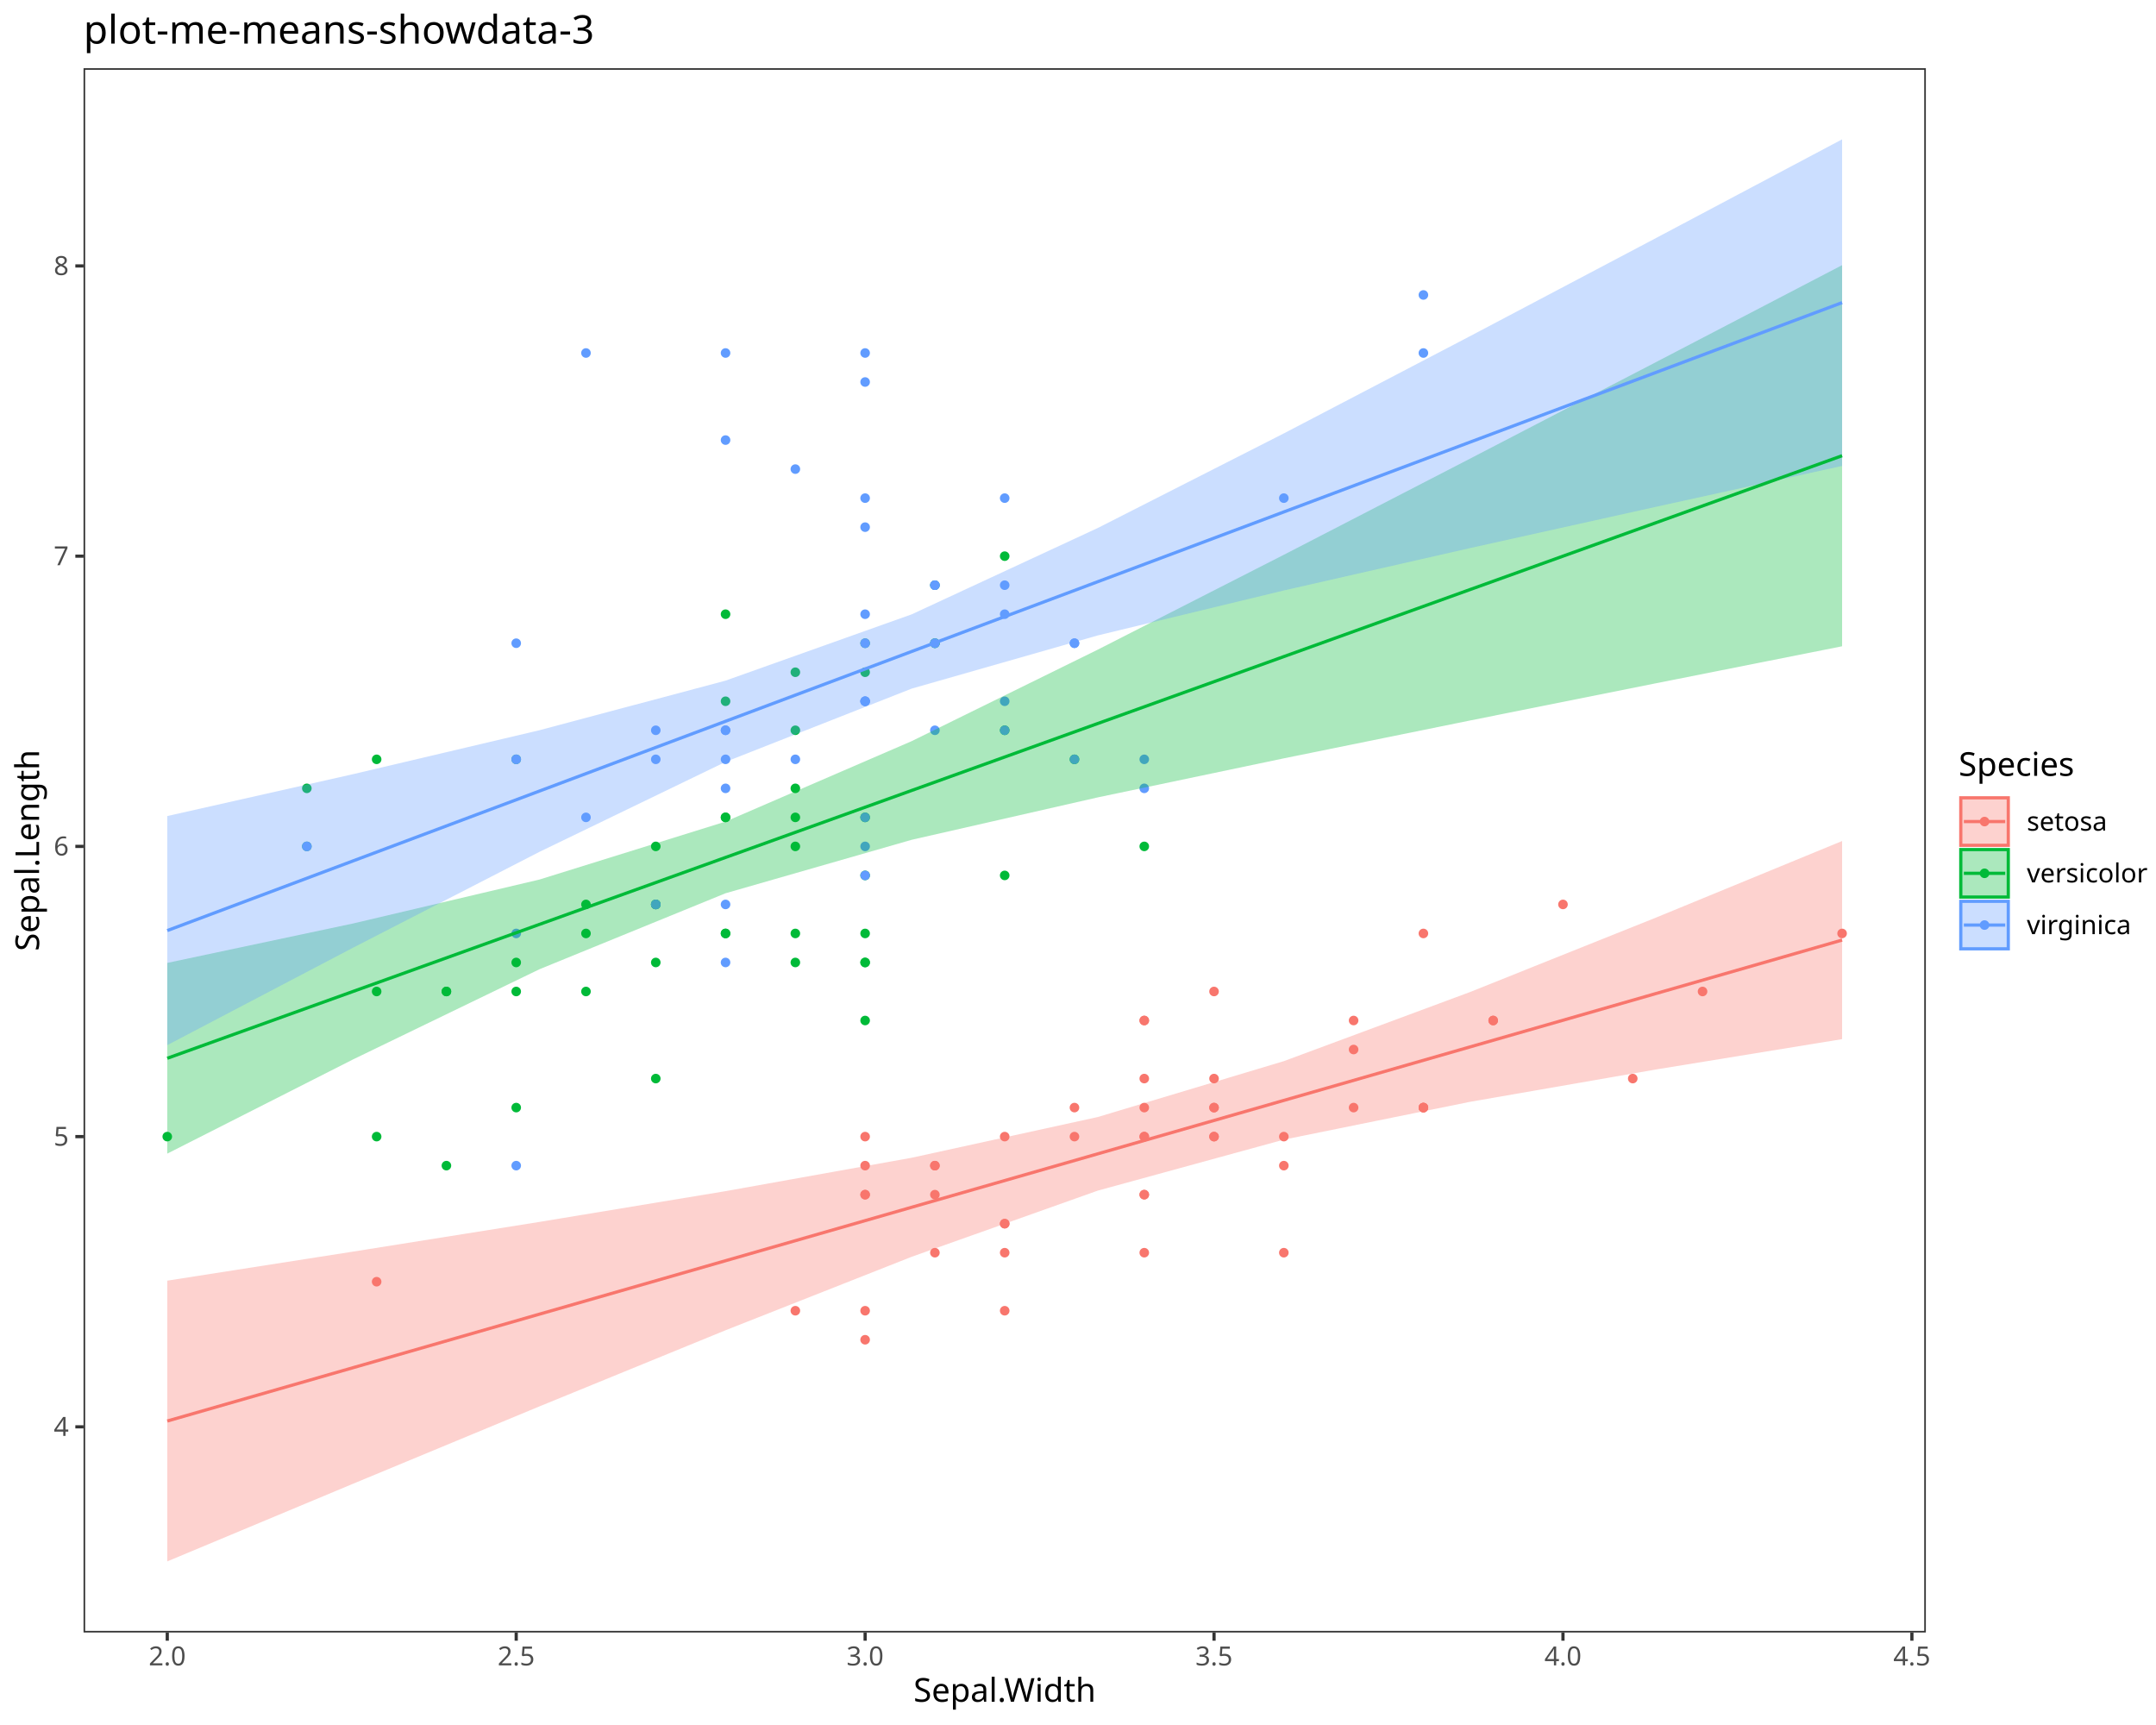
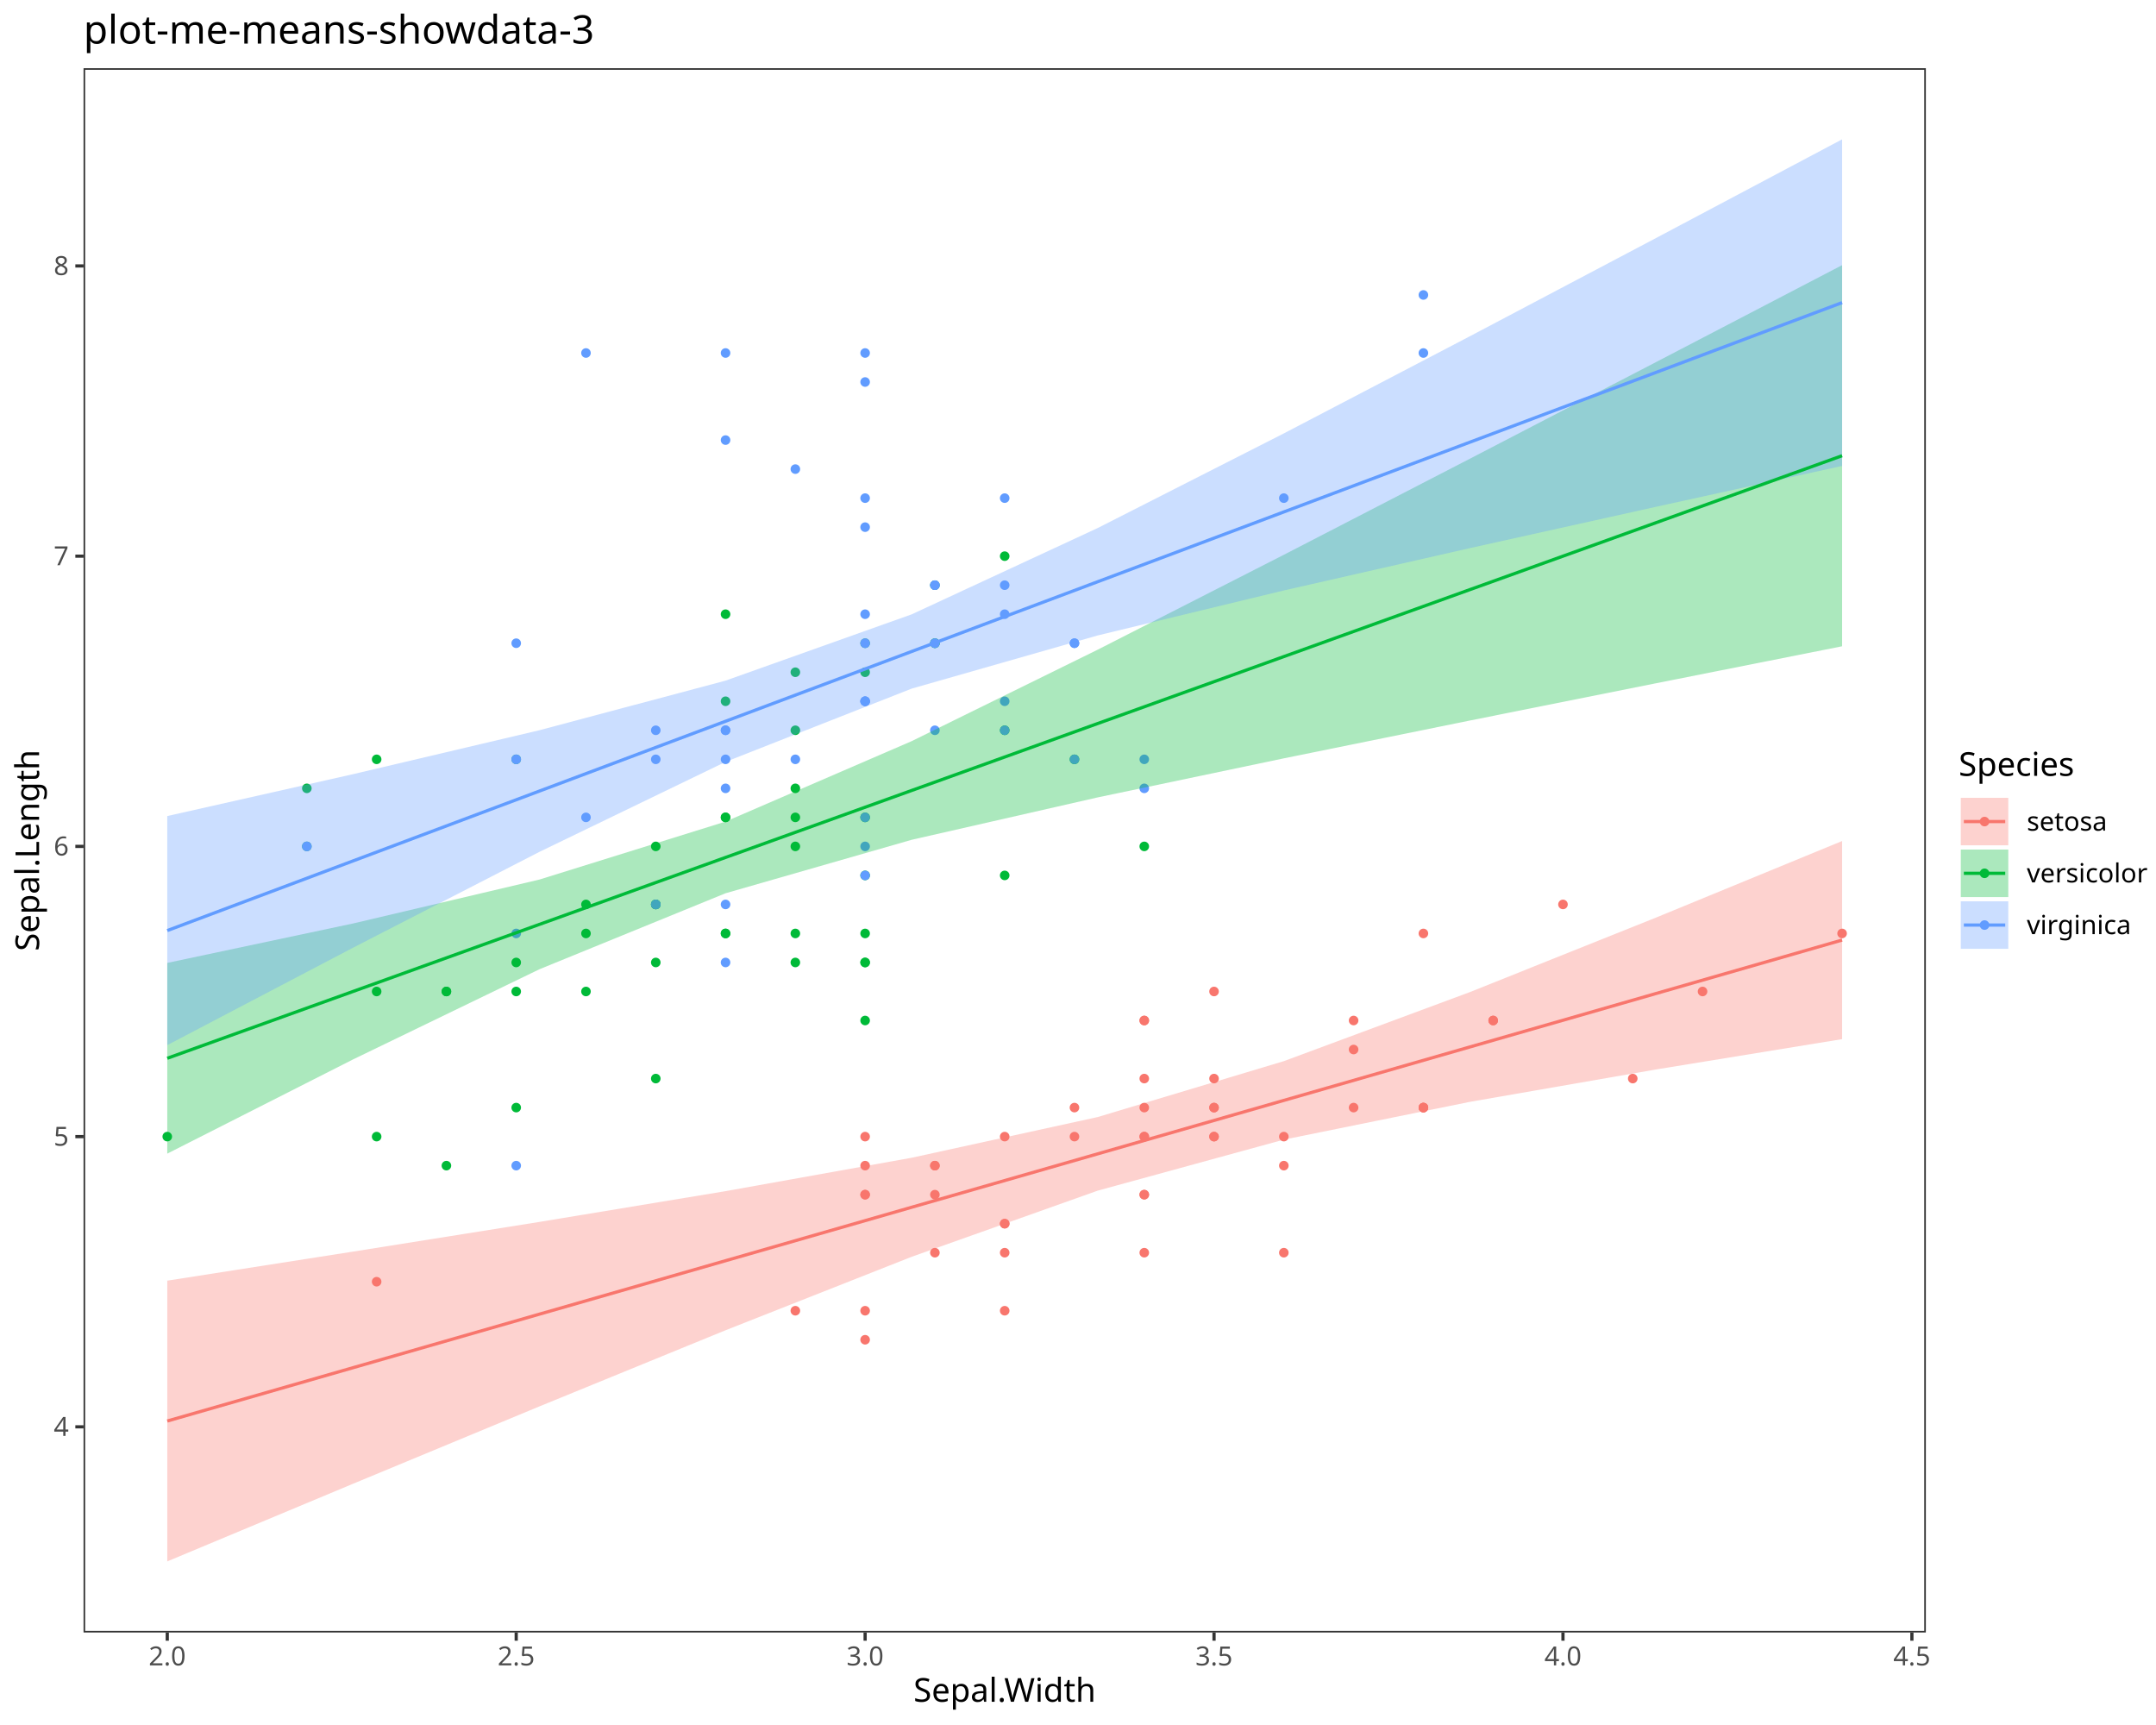
<svg xmlns="http://www.w3.org/2000/svg" class="svglite" data-engine-version="2.0" width="720.00pt" height="576.00pt" viewBox="0 0 720.00 576.00">
  <defs>
    <style type="text/css">
    .svglite line, .svglite polyline, .svglite polygon, .svglite path, .svglite rect, .svglite circle {
      fill: none;
      stroke: #000000;
      stroke-linecap: round;
      stroke-linejoin: round;
      stroke-miterlimit: 10.00;
    }
  </style>
  </defs>
  <rect width="100%" height="100%" style="stroke: none; fill: #FFFFFF;" />
  <defs>
    <clipPath id="cpMC4wMHw3MjAuMDB8MC4wMHw1NzYuMDA=">
      <rect x="0.00" y="0.00" width="720.00" height="576.00" />
    </clipPath>
  </defs>
  <g clip-path="url(#cpMC4wMHw3MjAuMDB8MC4wMHw1NzYuMDA=)">
    <rect x="0.00" y="0.00" width="720.00" height="576.00" style="stroke-width: 1.07; stroke: #FFFFFF; fill: #FFFFFF;" />
  </g>
  <defs>
    <clipPath id="cpMjcuOTB8NjQzLjE0fDIyLjc4fDU0NS4xMQ==">
      <rect x="27.90" y="22.78" width="615.24" height="522.33" />
    </clipPath>
  </defs>
  <g clip-path="url(#cpMjcuOTB8NjQzLjE0fDIyLjc4fDU0NS4xMQ==)">
    <rect x="27.90" y="22.78" width="615.24" height="522.33" style="stroke-width: 1.07; stroke: none; fill: #FFFFFF;" />
    <circle cx="405.43" cy="369.84" r="1.60" style="stroke-width: 0.00; stroke: none; fill: #F8766D;" />
    <circle cx="288.91" cy="389.22" r="1.60" style="stroke-width: 0.00; stroke: none; fill: #F8766D;" />
    <circle cx="335.52" cy="408.60" r="1.60" style="stroke-width: 0.00; stroke: none; fill: #F8766D;" />
    <circle cx="312.21" cy="418.29" r="1.60" style="stroke-width: 0.00; stroke: none; fill: #F8766D;" />
    <circle cx="428.74" cy="379.53" r="1.60" style="stroke-width: 0.00; stroke: none; fill: #F8766D;" />
    <circle cx="498.65" cy="340.76" r="1.60" style="stroke-width: 0.00; stroke: none; fill: #F8766D;" />
    <circle cx="382.13" cy="418.29" r="1.60" style="stroke-width: 0.00; stroke: none; fill: #F8766D;" />
    <circle cx="382.13" cy="379.53" r="1.60" style="stroke-width: 0.00; stroke: none; fill: #F8766D;" />
    <circle cx="265.61" cy="437.67" r="1.60" style="stroke-width: 0.00; stroke: none; fill: #F8766D;" />
    <circle cx="312.21" cy="389.22" r="1.60" style="stroke-width: 0.00; stroke: none; fill: #F8766D;" />
    <circle cx="452.04" cy="340.76" r="1.60" style="stroke-width: 0.00; stroke: none; fill: #F8766D;" />
    <circle cx="382.13" cy="398.91" r="1.60" style="stroke-width: 0.00; stroke: none; fill: #F8766D;" />
    <circle cx="288.91" cy="398.91" r="1.60" style="stroke-width: 0.00; stroke: none; fill: #F8766D;" />
    <circle cx="288.91" cy="447.36" r="1.60" style="stroke-width: 0.00; stroke: none; fill: #F8766D;" />
    <circle cx="521.96" cy="302.00" r="1.60" style="stroke-width: 0.00; stroke: none; fill: #F8766D;" />
    <circle cx="615.17" cy="311.69" r="1.60" style="stroke-width: 0.00; stroke: none; fill: #F8766D;" />
    <circle cx="498.65" cy="340.76" r="1.60" style="stroke-width: 0.00; stroke: none; fill: #F8766D;" />
    <circle cx="405.43" cy="369.84" r="1.60" style="stroke-width: 0.00; stroke: none; fill: #F8766D;" />
    <circle cx="475.35" cy="311.69" r="1.60" style="stroke-width: 0.00; stroke: none; fill: #F8766D;" />
    <circle cx="475.35" cy="369.84" r="1.60" style="stroke-width: 0.00; stroke: none; fill: #F8766D;" />
    <circle cx="382.13" cy="340.76" r="1.60" style="stroke-width: 0.00; stroke: none; fill: #F8766D;" />
    <circle cx="452.04" cy="369.84" r="1.60" style="stroke-width: 0.00; stroke: none; fill: #F8766D;" />
    <circle cx="428.74" cy="418.29" r="1.60" style="stroke-width: 0.00; stroke: none; fill: #F8766D;" />
    <circle cx="358.82" cy="369.84" r="1.60" style="stroke-width: 0.00; stroke: none; fill: #F8766D;" />
    <circle cx="382.13" cy="398.91" r="1.60" style="stroke-width: 0.00; stroke: none; fill: #F8766D;" />
    <circle cx="288.91" cy="379.53" r="1.60" style="stroke-width: 0.00; stroke: none; fill: #F8766D;" />
    <circle cx="382.13" cy="379.53" r="1.60" style="stroke-width: 0.00; stroke: none; fill: #F8766D;" />
    <circle cx="405.43" cy="360.15" r="1.60" style="stroke-width: 0.00; stroke: none; fill: #F8766D;" />
    <circle cx="382.13" cy="360.15" r="1.60" style="stroke-width: 0.00; stroke: none; fill: #F8766D;" />
    <circle cx="335.52" cy="408.60" r="1.60" style="stroke-width: 0.00; stroke: none; fill: #F8766D;" />
    <circle cx="312.21" cy="398.91" r="1.60" style="stroke-width: 0.00; stroke: none; fill: #F8766D;" />
    <circle cx="382.13" cy="340.76" r="1.60" style="stroke-width: 0.00; stroke: none; fill: #F8766D;" />
    <circle cx="545.26" cy="360.15" r="1.60" style="stroke-width: 0.00; stroke: none; fill: #F8766D;" />
    <circle cx="568.57" cy="331.07" r="1.60" style="stroke-width: 0.00; stroke: none; fill: #F8766D;" />
    <circle cx="312.21" cy="389.22" r="1.60" style="stroke-width: 0.00; stroke: none; fill: #F8766D;" />
    <circle cx="335.52" cy="379.53" r="1.60" style="stroke-width: 0.00; stroke: none; fill: #F8766D;" />
    <circle cx="405.43" cy="331.07" r="1.60" style="stroke-width: 0.00; stroke: none; fill: #F8766D;" />
    <circle cx="428.74" cy="389.22" r="1.60" style="stroke-width: 0.00; stroke: none; fill: #F8766D;" />
    <circle cx="288.91" cy="437.67" r="1.60" style="stroke-width: 0.00; stroke: none; fill: #F8766D;" />
    <circle cx="382.13" cy="369.84" r="1.60" style="stroke-width: 0.00; stroke: none; fill: #F8766D;" />
    <circle cx="405.43" cy="379.53" r="1.60" style="stroke-width: 0.00; stroke: none; fill: #F8766D;" />
    <circle cx="125.78" cy="427.98" r="1.60" style="stroke-width: 0.00; stroke: none; fill: #F8766D;" />
    <circle cx="335.52" cy="437.67" r="1.60" style="stroke-width: 0.00; stroke: none; fill: #F8766D;" />
    <circle cx="405.43" cy="379.53" r="1.60" style="stroke-width: 0.00; stroke: none; fill: #F8766D;" />
    <circle cx="475.35" cy="369.84" r="1.60" style="stroke-width: 0.00; stroke: none; fill: #F8766D;" />
    <circle cx="288.91" cy="398.91" r="1.60" style="stroke-width: 0.00; stroke: none; fill: #F8766D;" />
    <circle cx="475.35" cy="369.84" r="1.60" style="stroke-width: 0.00; stroke: none; fill: #F8766D;" />
    <circle cx="335.52" cy="418.29" r="1.60" style="stroke-width: 0.00; stroke: none; fill: #F8766D;" />
    <circle cx="452.04" cy="350.45" r="1.60" style="stroke-width: 0.00; stroke: none; fill: #F8766D;" />
    <circle cx="358.82" cy="379.53" r="1.60" style="stroke-width: 0.00; stroke: none; fill: #F8766D;" />
    <circle cx="335.52" cy="185.71" r="1.60" style="stroke-width: 0.00; stroke: none; fill: #00BA38;" />
    <circle cx="335.52" cy="243.85" r="1.60" style="stroke-width: 0.00; stroke: none; fill: #00BA38;" />
    <circle cx="312.21" cy="195.40" r="1.60" style="stroke-width: 0.00; stroke: none; fill: #00BA38;" />
    <circle cx="125.78" cy="331.07" r="1.60" style="stroke-width: 0.00; stroke: none; fill: #00BA38;" />
    <circle cx="242.30" cy="234.16" r="1.60" style="stroke-width: 0.00; stroke: none; fill: #00BA38;" />
    <circle cx="242.30" cy="311.69" r="1.60" style="stroke-width: 0.00; stroke: none; fill: #00BA38;" />
    <circle cx="358.82" cy="253.55" r="1.60" style="stroke-width: 0.00; stroke: none; fill: #00BA38;" />
    <circle cx="149.08" cy="389.22" r="1.60" style="stroke-width: 0.00; stroke: none; fill: #00BA38;" />
    <circle cx="265.61" cy="224.47" r="1.60" style="stroke-width: 0.00; stroke: none; fill: #00BA38;" />
    <circle cx="219.00" cy="360.15" r="1.60" style="stroke-width: 0.00; stroke: none; fill: #00BA38;" />
    <circle cx="55.86" cy="379.53" r="1.60" style="stroke-width: 0.00; stroke: none; fill: #00BA38;" />
    <circle cx="288.91" cy="292.31" r="1.60" style="stroke-width: 0.00; stroke: none; fill: #00BA38;" />
    <circle cx="102.47" cy="282.62" r="1.60" style="stroke-width: 0.00; stroke: none; fill: #00BA38;" />
    <circle cx="265.61" cy="272.93" r="1.60" style="stroke-width: 0.00; stroke: none; fill: #00BA38;" />
    <circle cx="265.61" cy="321.38" r="1.60" style="stroke-width: 0.00; stroke: none; fill: #00BA38;" />
    <circle cx="312.21" cy="214.78" r="1.60" style="stroke-width: 0.00; stroke: none; fill: #00BA38;" />
    <circle cx="288.91" cy="321.38" r="1.60" style="stroke-width: 0.00; stroke: none; fill: #00BA38;" />
    <circle cx="219.00" cy="302.00" r="1.60" style="stroke-width: 0.00; stroke: none; fill: #00BA38;" />
    <circle cx="102.47" cy="263.24" r="1.60" style="stroke-width: 0.00; stroke: none; fill: #00BA38;" />
    <circle cx="172.39" cy="321.38" r="1.60" style="stroke-width: 0.00; stroke: none; fill: #00BA38;" />
    <circle cx="335.52" cy="292.31" r="1.60" style="stroke-width: 0.00; stroke: none; fill: #00BA38;" />
    <circle cx="242.30" cy="272.93" r="1.60" style="stroke-width: 0.00; stroke: none; fill: #00BA38;" />
    <circle cx="172.39" cy="253.55" r="1.60" style="stroke-width: 0.00; stroke: none; fill: #00BA38;" />
    <circle cx="242.30" cy="272.93" r="1.60" style="stroke-width: 0.00; stroke: none; fill: #00BA38;" />
    <circle cx="265.61" cy="243.85" r="1.60" style="stroke-width: 0.00; stroke: none; fill: #00BA38;" />
    <circle cx="288.91" cy="224.47" r="1.60" style="stroke-width: 0.00; stroke: none; fill: #00BA38;" />
    <circle cx="242.30" cy="205.09" r="1.60" style="stroke-width: 0.00; stroke: none; fill: #00BA38;" />
    <circle cx="288.91" cy="214.78" r="1.60" style="stroke-width: 0.00; stroke: none; fill: #00BA38;" />
    <circle cx="265.61" cy="282.62" r="1.60" style="stroke-width: 0.00; stroke: none; fill: #00BA38;" />
    <circle cx="195.69" cy="311.69" r="1.60" style="stroke-width: 0.00; stroke: none; fill: #00BA38;" />
    <circle cx="149.08" cy="331.07" r="1.60" style="stroke-width: 0.00; stroke: none; fill: #00BA38;" />
    <circle cx="149.08" cy="331.07" r="1.60" style="stroke-width: 0.00; stroke: none; fill: #00BA38;" />
    <circle cx="219.00" cy="302.00" r="1.60" style="stroke-width: 0.00; stroke: none; fill: #00BA38;" />
    <circle cx="219.00" cy="282.62" r="1.60" style="stroke-width: 0.00; stroke: none; fill: #00BA38;" />
    <circle cx="288.91" cy="340.76" r="1.60" style="stroke-width: 0.00; stroke: none; fill: #00BA38;" />
    <circle cx="382.13" cy="282.62" r="1.60" style="stroke-width: 0.00; stroke: none; fill: #00BA38;" />
    <circle cx="312.21" cy="214.78" r="1.60" style="stroke-width: 0.00; stroke: none; fill: #00BA38;" />
    <circle cx="125.78" cy="253.55" r="1.60" style="stroke-width: 0.00; stroke: none; fill: #00BA38;" />
    <circle cx="288.91" cy="321.38" r="1.60" style="stroke-width: 0.00; stroke: none; fill: #00BA38;" />
    <circle cx="172.39" cy="331.07" r="1.60" style="stroke-width: 0.00; stroke: none; fill: #00BA38;" />
    <circle cx="195.69" cy="331.07" r="1.60" style="stroke-width: 0.00; stroke: none; fill: #00BA38;" />
    <circle cx="288.91" cy="272.93" r="1.60" style="stroke-width: 0.00; stroke: none; fill: #00BA38;" />
    <circle cx="195.69" cy="302.00" r="1.60" style="stroke-width: 0.00; stroke: none; fill: #00BA38;" />
    <circle cx="125.78" cy="379.53" r="1.60" style="stroke-width: 0.00; stroke: none; fill: #00BA38;" />
    <circle cx="219.00" cy="321.38" r="1.60" style="stroke-width: 0.00; stroke: none; fill: #00BA38;" />
    <circle cx="288.91" cy="311.69" r="1.60" style="stroke-width: 0.00; stroke: none; fill: #00BA38;" />
    <circle cx="265.61" cy="311.69" r="1.60" style="stroke-width: 0.00; stroke: none; fill: #00BA38;" />
    <circle cx="265.61" cy="263.24" r="1.60" style="stroke-width: 0.00; stroke: none; fill: #00BA38;" />
    <circle cx="172.39" cy="369.84" r="1.60" style="stroke-width: 0.00; stroke: none; fill: #00BA38;" />
    <circle cx="242.30" cy="311.69" r="1.60" style="stroke-width: 0.00; stroke: none; fill: #00BA38;" />
    <circle cx="358.82" cy="253.55" r="1.60" style="stroke-width: 0.00; stroke: none; fill: #619CFF;" />
    <circle cx="219.00" cy="302.00" r="1.60" style="stroke-width: 0.00; stroke: none; fill: #619CFF;" />
    <circle cx="288.91" cy="176.02" r="1.60" style="stroke-width: 0.00; stroke: none; fill: #619CFF;" />
    <circle cx="265.61" cy="253.55" r="1.60" style="stroke-width: 0.00; stroke: none; fill: #619CFF;" />
    <circle cx="288.91" cy="234.16" r="1.60" style="stroke-width: 0.00; stroke: none; fill: #619CFF;" />
    <circle cx="288.91" cy="127.56" r="1.60" style="stroke-width: 0.00; stroke: none; fill: #619CFF;" />
    <circle cx="172.39" cy="389.22" r="1.60" style="stroke-width: 0.00; stroke: none; fill: #619CFF;" />
    <circle cx="265.61" cy="156.64" r="1.60" style="stroke-width: 0.00; stroke: none; fill: #619CFF;" />
    <circle cx="172.39" cy="214.78" r="1.60" style="stroke-width: 0.00; stroke: none; fill: #619CFF;" />
    <circle cx="428.74" cy="166.33" r="1.60" style="stroke-width: 0.00; stroke: none; fill: #619CFF;" />
    <circle cx="335.52" cy="234.16" r="1.60" style="stroke-width: 0.00; stroke: none; fill: #619CFF;" />
    <circle cx="219.00" cy="243.85" r="1.60" style="stroke-width: 0.00; stroke: none; fill: #619CFF;" />
    <circle cx="288.91" cy="205.09" r="1.60" style="stroke-width: 0.00; stroke: none; fill: #619CFF;" />
    <circle cx="172.39" cy="311.69" r="1.60" style="stroke-width: 0.00; stroke: none; fill: #619CFF;" />
    <circle cx="242.30" cy="302.00" r="1.60" style="stroke-width: 0.00; stroke: none; fill: #619CFF;" />
    <circle cx="335.52" cy="243.85" r="1.60" style="stroke-width: 0.00; stroke: none; fill: #619CFF;" />
    <circle cx="288.91" cy="234.16" r="1.60" style="stroke-width: 0.00; stroke: none; fill: #619CFF;" />
    <circle cx="475.35" cy="117.87" r="1.60" style="stroke-width: 0.00; stroke: none; fill: #619CFF;" />
    <circle cx="195.69" cy="117.87" r="1.60" style="stroke-width: 0.00; stroke: none; fill: #619CFF;" />
    <circle cx="102.47" cy="282.62" r="1.60" style="stroke-width: 0.00; stroke: none; fill: #619CFF;" />
    <circle cx="335.52" cy="195.40" r="1.60" style="stroke-width: 0.00; stroke: none; fill: #619CFF;" />
    <circle cx="242.30" cy="321.38" r="1.60" style="stroke-width: 0.00; stroke: none; fill: #619CFF;" />
    <circle cx="242.30" cy="117.87" r="1.60" style="stroke-width: 0.00; stroke: none; fill: #619CFF;" />
    <circle cx="219.00" cy="253.55" r="1.60" style="stroke-width: 0.00; stroke: none; fill: #619CFF;" />
    <circle cx="358.82" cy="214.78" r="1.60" style="stroke-width: 0.00; stroke: none; fill: #619CFF;" />
    <circle cx="335.52" cy="166.33" r="1.60" style="stroke-width: 0.00; stroke: none; fill: #619CFF;" />
    <circle cx="242.30" cy="263.24" r="1.60" style="stroke-width: 0.00; stroke: none; fill: #619CFF;" />
    <circle cx="288.91" cy="272.93" r="1.60" style="stroke-width: 0.00; stroke: none; fill: #619CFF;" />
    <circle cx="242.30" cy="243.85" r="1.60" style="stroke-width: 0.00; stroke: none; fill: #619CFF;" />
    <circle cx="288.91" cy="166.33" r="1.60" style="stroke-width: 0.00; stroke: none; fill: #619CFF;" />
    <circle cx="242.30" cy="146.95" r="1.60" style="stroke-width: 0.00; stroke: none; fill: #619CFF;" />
    <circle cx="475.35" cy="98.49" r="1.60" style="stroke-width: 0.00; stroke: none; fill: #619CFF;" />
    <circle cx="242.30" cy="243.85" r="1.60" style="stroke-width: 0.00; stroke: none; fill: #619CFF;" />
    <circle cx="242.30" cy="253.55" r="1.60" style="stroke-width: 0.00; stroke: none; fill: #619CFF;" />
    <circle cx="195.69" cy="272.93" r="1.60" style="stroke-width: 0.00; stroke: none; fill: #619CFF;" />
    <circle cx="288.91" cy="117.87" r="1.60" style="stroke-width: 0.00; stroke: none; fill: #619CFF;" />
    <circle cx="382.13" cy="253.55" r="1.60" style="stroke-width: 0.00; stroke: none; fill: #619CFF;" />
    <circle cx="312.21" cy="243.85" r="1.60" style="stroke-width: 0.00; stroke: none; fill: #619CFF;" />
    <circle cx="288.91" cy="282.62" r="1.60" style="stroke-width: 0.00; stroke: none; fill: #619CFF;" />
    <circle cx="312.21" cy="195.40" r="1.60" style="stroke-width: 0.00; stroke: none; fill: #619CFF;" />
    <circle cx="312.21" cy="214.78" r="1.60" style="stroke-width: 0.00; stroke: none; fill: #619CFF;" />
    <circle cx="312.21" cy="195.40" r="1.60" style="stroke-width: 0.00; stroke: none; fill: #619CFF;" />
    <circle cx="219.00" cy="302.00" r="1.60" style="stroke-width: 0.00; stroke: none; fill: #619CFF;" />
    <circle cx="335.52" cy="205.09" r="1.60" style="stroke-width: 0.00; stroke: none; fill: #619CFF;" />
    <circle cx="358.82" cy="214.78" r="1.60" style="stroke-width: 0.00; stroke: none; fill: #619CFF;" />
    <circle cx="288.91" cy="214.78" r="1.60" style="stroke-width: 0.00; stroke: none; fill: #619CFF;" />
    <circle cx="172.39" cy="253.55" r="1.60" style="stroke-width: 0.00; stroke: none; fill: #619CFF;" />
    <circle cx="288.91" cy="234.16" r="1.60" style="stroke-width: 0.00; stroke: none; fill: #619CFF;" />
    <circle cx="382.13" cy="263.24" r="1.60" style="stroke-width: 0.00; stroke: none; fill: #619CFF;" />
    <circle cx="288.91" cy="292.31" r="1.60" style="stroke-width: 0.00; stroke: none; fill: #619CFF;" />
    <polygon points="55.86,427.63 118.01,417.91 180.16,408.01 242.30,397.74 304.45,386.59 366.59,372.99 428.74,354.33 490.88,331.27 553.03,306.39 615.17,280.83 615.17,346.98 553.03,357.11 490.88,367.92 428.74,380.54 366.59,397.57 304.45,419.66 242.30,444.19 180.16,469.61 118.01,495.40 55.86,521.37 " style="stroke-width: 0.00; stroke: none; stroke-linecap: butt; fill: #F8766D; fill-opacity: 0.33;" />
    <polyline points="55.86,427.63 118.01,417.91 180.16,408.01 242.30,397.74 304.45,386.59 366.59,372.99 428.74,354.33 490.88,331.27 553.03,306.39 615.17,280.83 " style="stroke-width: 1.07; stroke: none; stroke-linecap: butt;" />
    <polyline points="615.17,346.98 553.03,357.11 490.88,367.92 428.74,380.54 366.59,397.57 304.45,419.66 242.30,444.19 180.16,469.61 118.01,495.40 55.86,521.37 " style="stroke-width: 1.07; stroke: none; stroke-linecap: butt;" />
    <polygon points="55.86,321.53 118.01,308.34 180.16,293.69 242.30,274.34 304.45,247.48 366.59,216.93 428.74,185.25 490.88,153.17 553.03,120.91 615.17,88.54 615.17,215.80 553.03,228.15 490.88,240.59 428.74,253.22 366.59,266.26 304.45,280.42 242.30,298.27 180.16,323.64 118.01,353.70 55.86,385.21 " style="stroke-width: 0.00; stroke: none; stroke-linecap: butt; fill: #00BA38; fill-opacity: 0.33;" />
    <polyline points="55.86,321.53 118.01,308.34 180.16,293.69 242.30,274.34 304.45,247.48 366.59,216.93 428.74,185.25 490.88,153.17 553.03,120.91 615.17,88.54 " style="stroke-width: 1.07; stroke: none; stroke-linecap: butt;" />
    <polyline points="615.17,215.80 553.03,228.15 490.88,240.59 428.74,253.22 366.59,266.26 304.45,280.42 242.30,298.27 180.16,323.64 118.01,353.70 55.86,385.21 " style="stroke-width: 1.07; stroke: none; stroke-linecap: butt;" />
    <polygon points="55.86,272.49 118.01,258.48 180.16,243.83 242.30,227.27 304.45,205.14 366.59,176.31 428.74,144.72 490.88,112.27 553.03,79.48 615.17,46.53 615.17,155.58 553.03,169.22 490.88,183.02 428.74,197.16 366.59,212.18 304.45,229.94 242.30,254.40 180.16,284.44 118.01,316.39 55.86,348.98 " style="stroke-width: 0.00; stroke: none; stroke-linecap: butt; fill: #619CFF; fill-opacity: 0.33;" />
    <polyline points="55.86,272.49 118.01,258.48 180.16,243.83 242.30,227.27 304.45,205.14 366.59,176.31 428.74,144.72 490.88,112.27 553.03,79.48 615.17,46.53 " style="stroke-width: 1.07; stroke: none; stroke-linecap: butt;" />
    <polyline points="615.17,155.58 553.03,169.22 490.88,183.02 428.74,197.16 366.59,212.18 304.45,229.94 242.30,254.40 180.16,284.44 118.01,316.39 55.86,348.98 " style="stroke-width: 1.07; stroke: none; stroke-linecap: butt;" />
    <polyline points="55.86,474.50 118.01,456.66 180.16,438.81 242.30,420.97 304.45,403.12 366.59,385.28 428.74,367.44 490.88,349.59 553.03,331.75 615.17,313.90 " style="stroke-width: 1.07; stroke: #F8766D; stroke-linecap: butt;" />
    <polyline points="55.86,353.37 118.01,331.02 180.16,308.66 242.30,286.31 304.45,263.95 366.59,241.59 428.74,219.24 490.88,196.88 553.03,174.53 615.17,152.17 " style="stroke-width: 1.07; stroke: #00BA38; stroke-linecap: butt;" />
    <polyline points="55.86,310.73 118.01,287.43 180.16,264.14 242.30,240.84 304.45,217.54 366.59,194.24 428.74,170.94 490.88,147.65 553.03,124.35 615.17,101.05 " style="stroke-width: 1.07; stroke: #619CFF; stroke-linecap: butt;" />
    <rect x="27.90" y="22.78" width="615.24" height="522.33" style="stroke-width: 1.07; stroke: #333333;" />
  </g>
  <g clip-path="url(#cpMC4wMHw3MjAuMDB8MC4wMHw1NzYuMDA=)">
    <text x="22.97" y="479.46" text-anchor="end" style="font-size: 8.80px; fill: #4D4D4D; font-family: sans;" textLength="4.89px" lengthAdjust="spacingAndGlyphs">4</text>
    <text x="22.97" y="382.56" text-anchor="end" style="font-size: 8.80px; fill: #4D4D4D; font-family: sans;" textLength="4.89px" lengthAdjust="spacingAndGlyphs">5</text>
    <text x="22.97" y="285.65" text-anchor="end" style="font-size: 8.80px; fill: #4D4D4D; font-family: sans;" textLength="4.89px" lengthAdjust="spacingAndGlyphs">6</text>
    <text x="22.97" y="188.74" text-anchor="end" style="font-size: 8.80px; fill: #4D4D4D; font-family: sans;" textLength="4.89px" lengthAdjust="spacingAndGlyphs">7</text>
    <text x="22.97" y="91.83" text-anchor="end" style="font-size: 8.80px; fill: #4D4D4D; font-family: sans;" textLength="4.89px" lengthAdjust="spacingAndGlyphs">8</text>
    <polyline points="25.16,476.44 27.90,476.44 " style="stroke-width: 1.07; stroke: #333333; stroke-linecap: butt;" />
    <polyline points="25.16,379.53 27.90,379.53 " style="stroke-width: 1.07; stroke: #333333; stroke-linecap: butt;" />
    <polyline points="25.16,282.62 27.90,282.62 " style="stroke-width: 1.07; stroke: #333333; stroke-linecap: butt;" />
    <polyline points="25.16,185.71 27.90,185.71 " style="stroke-width: 1.07; stroke: #333333; stroke-linecap: butt;" />
    <polyline points="25.16,88.80 27.90,88.80 " style="stroke-width: 1.07; stroke: #333333; stroke-linecap: butt;" />
    <polyline points="55.86,547.85 55.86,545.11 " style="stroke-width: 1.07; stroke: #333333; stroke-linecap: butt;" />
    <polyline points="172.39,547.85 172.39,545.11 " style="stroke-width: 1.07; stroke: #333333; stroke-linecap: butt;" />
    <polyline points="288.91,547.85 288.91,545.11 " style="stroke-width: 1.07; stroke: #333333; stroke-linecap: butt;" />
    <polyline points="405.43,547.85 405.43,545.11 " style="stroke-width: 1.07; stroke: #333333; stroke-linecap: butt;" />
    <polyline points="521.96,547.85 521.96,545.11 " style="stroke-width: 1.07; stroke: #333333; stroke-linecap: butt;" />
    <polyline points="638.48,547.85 638.48,545.11 " style="stroke-width: 1.07; stroke: #333333; stroke-linecap: butt;" />
    <text x="55.86" y="556.10" text-anchor="middle" style="font-size: 8.80px; fill: #4D4D4D; font-family: sans;" textLength="12.23px" lengthAdjust="spacingAndGlyphs">2.0</text>
    <text x="172.39" y="556.10" text-anchor="middle" style="font-size: 8.80px; fill: #4D4D4D; font-family: sans;" textLength="12.23px" lengthAdjust="spacingAndGlyphs">2.5</text>
    <text x="288.91" y="556.10" text-anchor="middle" style="font-size: 8.80px; fill: #4D4D4D; font-family: sans;" textLength="12.23px" lengthAdjust="spacingAndGlyphs">3.0</text>
    <text x="405.43" y="556.10" text-anchor="middle" style="font-size: 8.80px; fill: #4D4D4D; font-family: sans;" textLength="12.23px" lengthAdjust="spacingAndGlyphs">3.5</text>
    <text x="521.96" y="556.10" text-anchor="middle" style="font-size: 8.80px; fill: #4D4D4D; font-family: sans;" textLength="12.23px" lengthAdjust="spacingAndGlyphs">4.0</text>
    <text x="638.48" y="556.10" text-anchor="middle" style="font-size: 8.80px; fill: #4D4D4D; font-family: sans;" textLength="12.23px" lengthAdjust="spacingAndGlyphs">4.5</text>
    <text x="335.52" y="568.24" text-anchor="middle" style="font-size: 11.00px; font-family: sans;" textLength="59.31px" lengthAdjust="spacingAndGlyphs">Sepal.Width</text>
    <text transform="translate(13.05,283.95) rotate(-90)" text-anchor="middle" style="font-size: 11.00px; font-family: sans;" textLength="64.84px" lengthAdjust="spacingAndGlyphs">Sepal.Length</text>
    <rect x="654.10" y="250.36" width="60.42" height="67.17" style="stroke-width: 1.07; stroke: none; fill: #FFFFFF;" />
    <text x="654.10" y="259.07" style="font-size: 11.00px; font-family: sans;" textLength="39.14px" lengthAdjust="spacingAndGlyphs">Species</text>
    <rect x="654.10" y="265.69" width="17.28" height="17.28" style="stroke-width: 1.07; stroke: none; fill: #FFFFFF;" />
    <circle cx="662.74" cy="274.33" r="1.60" style="stroke-width: 0.00; stroke: none; fill: #F8766D;" />
-     <rect x="654.81" y="266.40" width="15.86" height="15.86" style="stroke-width: 1.07; stroke: #F8766D; stroke-linecap: butt; stroke-linejoin: miter; fill: #F8766D; fill-opacity: 0.33;" />
+     <rect x="654.81" y="266.40" width="15.86" height="15.86" style="stroke-width: 1.07; stroke: none; stroke-linecap: butt; stroke-linejoin: miter; fill: #F8766D; fill-opacity: 0.33;" />
    <line x1="655.83" y1="274.33" x2="669.65" y2="274.33" style="stroke-width: 1.07; stroke: #F8766D; stroke-linecap: butt;" />
    <rect x="654.10" y="282.97" width="17.28" height="17.28" style="stroke-width: 1.07; stroke: none; fill: #FFFFFF;" />
    <circle cx="662.74" cy="291.61" r="1.60" style="stroke-width: 0.00; stroke: none; fill: #00BA38;" />
-     <rect x="654.81" y="283.68" width="15.86" height="15.86" style="stroke-width: 1.07; stroke: #00BA38; stroke-linecap: butt; stroke-linejoin: miter; fill: #00BA38; fill-opacity: 0.33;" />
+     <rect x="654.81" y="283.68" width="15.86" height="15.86" style="stroke-width: 1.07; stroke: none; stroke-linecap: butt; stroke-linejoin: miter; fill: #00BA38; fill-opacity: 0.33;" />
    <line x1="655.83" y1="291.61" x2="669.65" y2="291.61" style="stroke-width: 1.07; stroke: #00BA38; stroke-linecap: butt;" />
    <rect x="654.10" y="300.25" width="17.28" height="17.28" style="stroke-width: 1.07; stroke: none; fill: #FFFFFF;" />
    <circle cx="662.74" cy="308.89" r="1.60" style="stroke-width: 0.00; stroke: none; fill: #619CFF;" />
-     <rect x="654.81" y="300.96" width="15.86" height="15.86" style="stroke-width: 1.07; stroke: #619CFF; stroke-linecap: butt; stroke-linejoin: miter; fill: #619CFF; fill-opacity: 0.33;" />
+     <rect x="654.81" y="300.96" width="15.86" height="15.86" style="stroke-width: 1.07; stroke: none; stroke-linecap: butt; stroke-linejoin: miter; fill: #619CFF; fill-opacity: 0.33;" />
    <line x1="655.83" y1="308.89" x2="669.65" y2="308.89" style="stroke-width: 1.07; stroke: #619CFF; stroke-linecap: butt;" />
    <text x="676.86" y="277.36" style="font-size: 8.80px; font-family: sans;" textLength="25.94px" lengthAdjust="spacingAndGlyphs">setosa</text>
    <text x="676.86" y="294.64" style="font-size: 8.80px; font-family: sans;" textLength="37.66px" lengthAdjust="spacingAndGlyphs">versicolor</text>
    <text x="676.86" y="311.92" style="font-size: 8.80px; font-family: sans;" textLength="32.28px" lengthAdjust="spacingAndGlyphs">virginica</text>
    <text x="27.90" y="14.56" style="font-size: 13.20px; font-family: sans;" textLength="160.70px" lengthAdjust="spacingAndGlyphs">plot-me-means-showdata-3</text>
  </g>
</svg>
